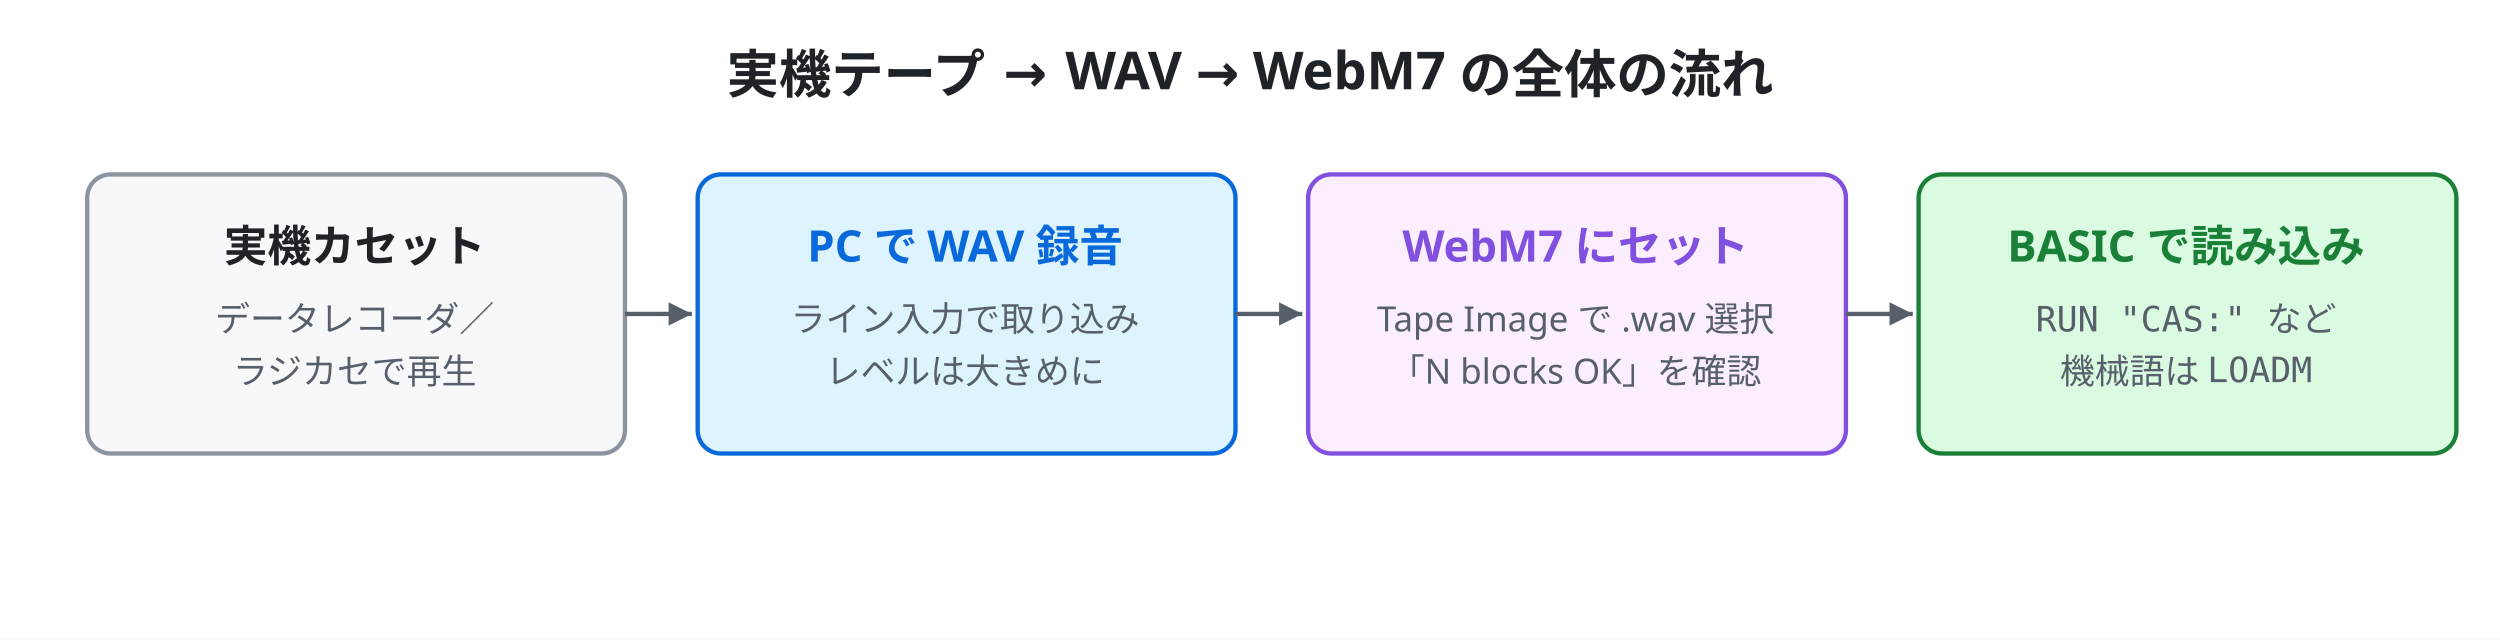
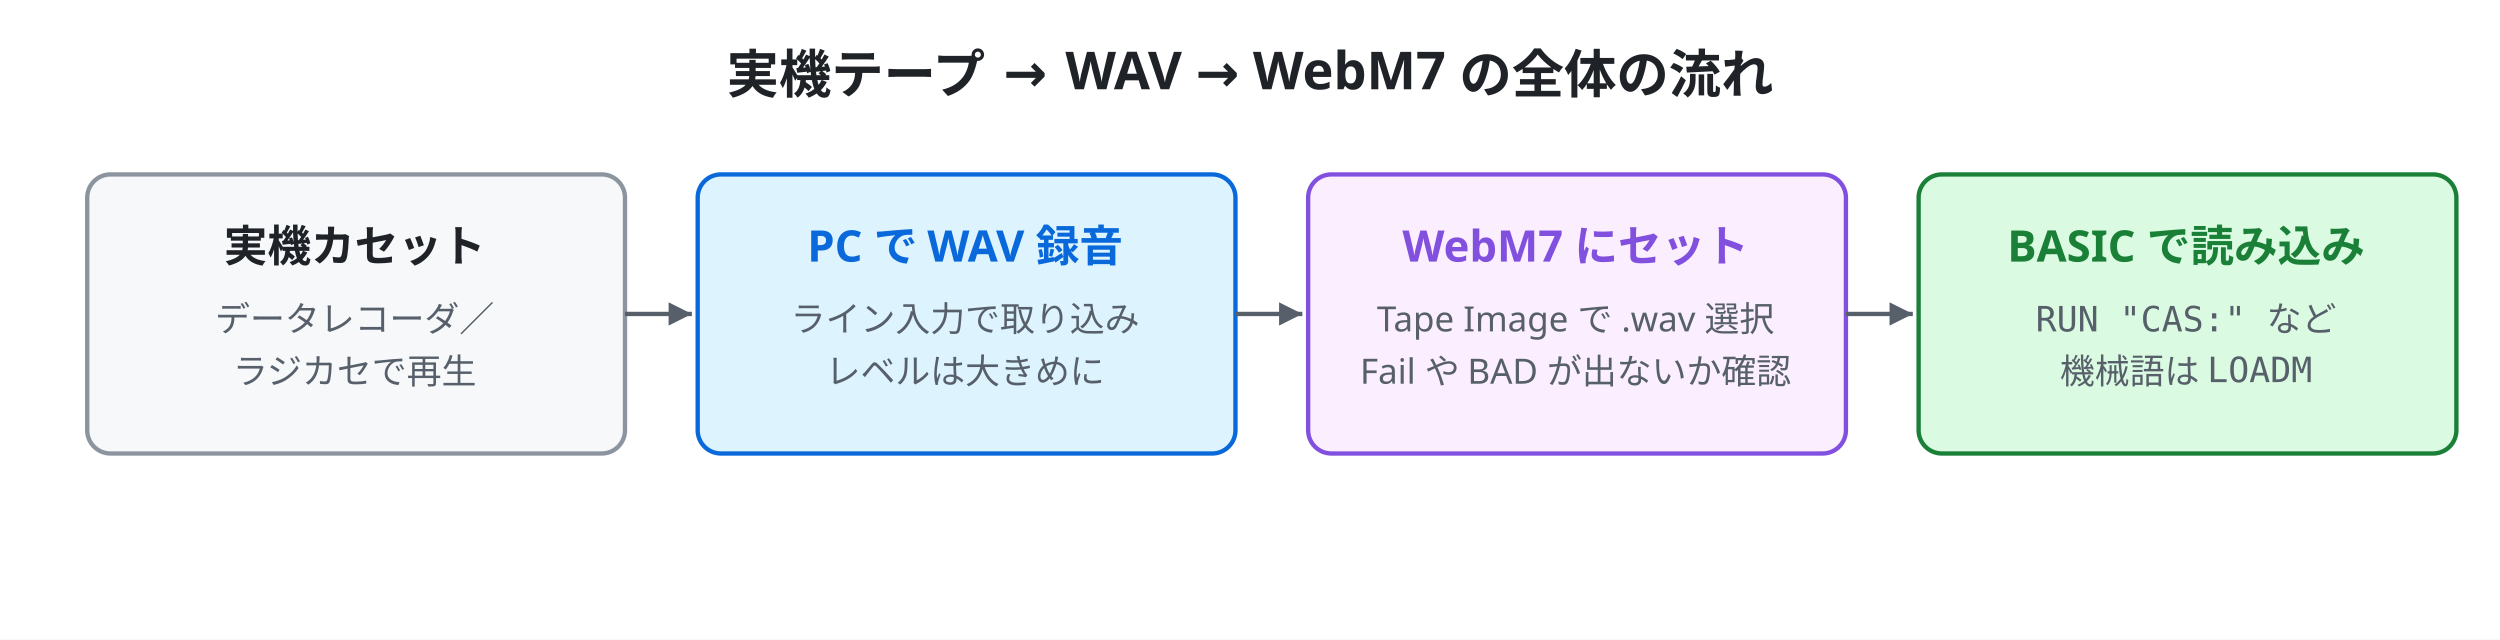
<svg xmlns="http://www.w3.org/2000/svg" viewBox="0 0 860 220" width="860" height="220">
  <defs>
    <marker id="ah" markerWidth="10" markerHeight="10" refX="8" refY="4" orient="auto" markerUnits="userSpaceOnUse">
      <path d="M0,0 L8,4 L0,8 z" fill="#57606a" />
    </marker>
  </defs>
  <rect x="0" y="0" width="860" height="220" fill="#ffffff" />
  <text x="430" y="32" font-family="sans-serif" font-size="18" font-weight="bold" fill="#1f2328" text-anchor="middle">実機テープ → WAV → WebM7 の全体の流れ</text>
  <rect x="30" y="60" width="185" height="96" rx="8" fill="#f6f8fa" stroke="#8c959f" stroke-width="1.5" />
  <text x="122" y="90" font-family="sans-serif" font-size="15" font-weight="bold" fill="#1f2328" text-anchor="middle">実機カセット</text>
  <text x="122" y="114" font-family="sans-serif" font-size="12" fill="#57606a" text-anchor="middle">データレコーダ／</text>
  <text x="122" y="132" font-family="sans-serif" font-size="12" fill="#57606a" text-anchor="middle">ラジカセで再生</text>
  <line x1="215" y1="108" x2="238" y2="108" stroke="#57606a" stroke-width="1.5" marker-end="url(#ah)" />
  <rect x="240" y="60" width="185" height="96" rx="8" fill="#ddf4ff" stroke="#0969da" stroke-width="1.5" />
  <text x="332" y="90" font-family="sans-serif" font-size="15" font-weight="bold" fill="#0969da" text-anchor="middle">PC で WAV 録音</text>
  <text x="332" y="114" font-family="sans-serif" font-size="12" fill="#57606a" text-anchor="middle">ライン入力で取り込み</text>
  <text x="332" y="132" font-family="sans-serif" font-size="12" fill="#57606a" text-anchor="middle">レベルは大きめに</text>
  <line x1="425" y1="108" x2="448" y2="108" stroke="#57606a" stroke-width="1.5" marker-end="url(#ah)" />
  <rect x="450" y="60" width="185" height="96" rx="8" fill="#fbefff" stroke="#8250df" stroke-width="1.5" />
  <text x="542" y="90" font-family="sans-serif" font-size="15" font-weight="bold" fill="#8250df" text-anchor="middle">WebM7 にセット</text>
  <text x="542" y="114" font-family="sans-serif" font-size="12" fill="#57606a" text-anchor="middle">Tape Image で .wav 選択</text>
-   <text x="542" y="132" font-family="sans-serif" font-size="12" fill="#57606a" text-anchor="middle">「N blocks OK」を確認</text>
+   <text x="542" y="132" font-family="sans-serif" font-size="12" fill="#57606a" text-anchor="middle">Fail や BAD が出ないか確認</text>
  <line x1="635" y1="108" x2="658" y2="108" stroke="#57606a" stroke-width="1.5" marker-end="url(#ah)" />
  <rect x="660" y="60" width="185" height="96" rx="8" fill="#dafbe1" stroke="#1a7f37" stroke-width="1.5" />
  <text x="752" y="90" font-family="sans-serif" font-size="15" font-weight="bold" fill="#1a7f37" text-anchor="middle">BASIC で読み込み</text>
  <text x="752" y="114" font-family="monospace" font-size="12" fill="#57606a" text-anchor="middle">RUN "CAS:" など</text>
  <text x="752" y="132" font-family="monospace" font-size="12" fill="#57606a" text-anchor="middle">機械語は LOADM</text>
</svg>
